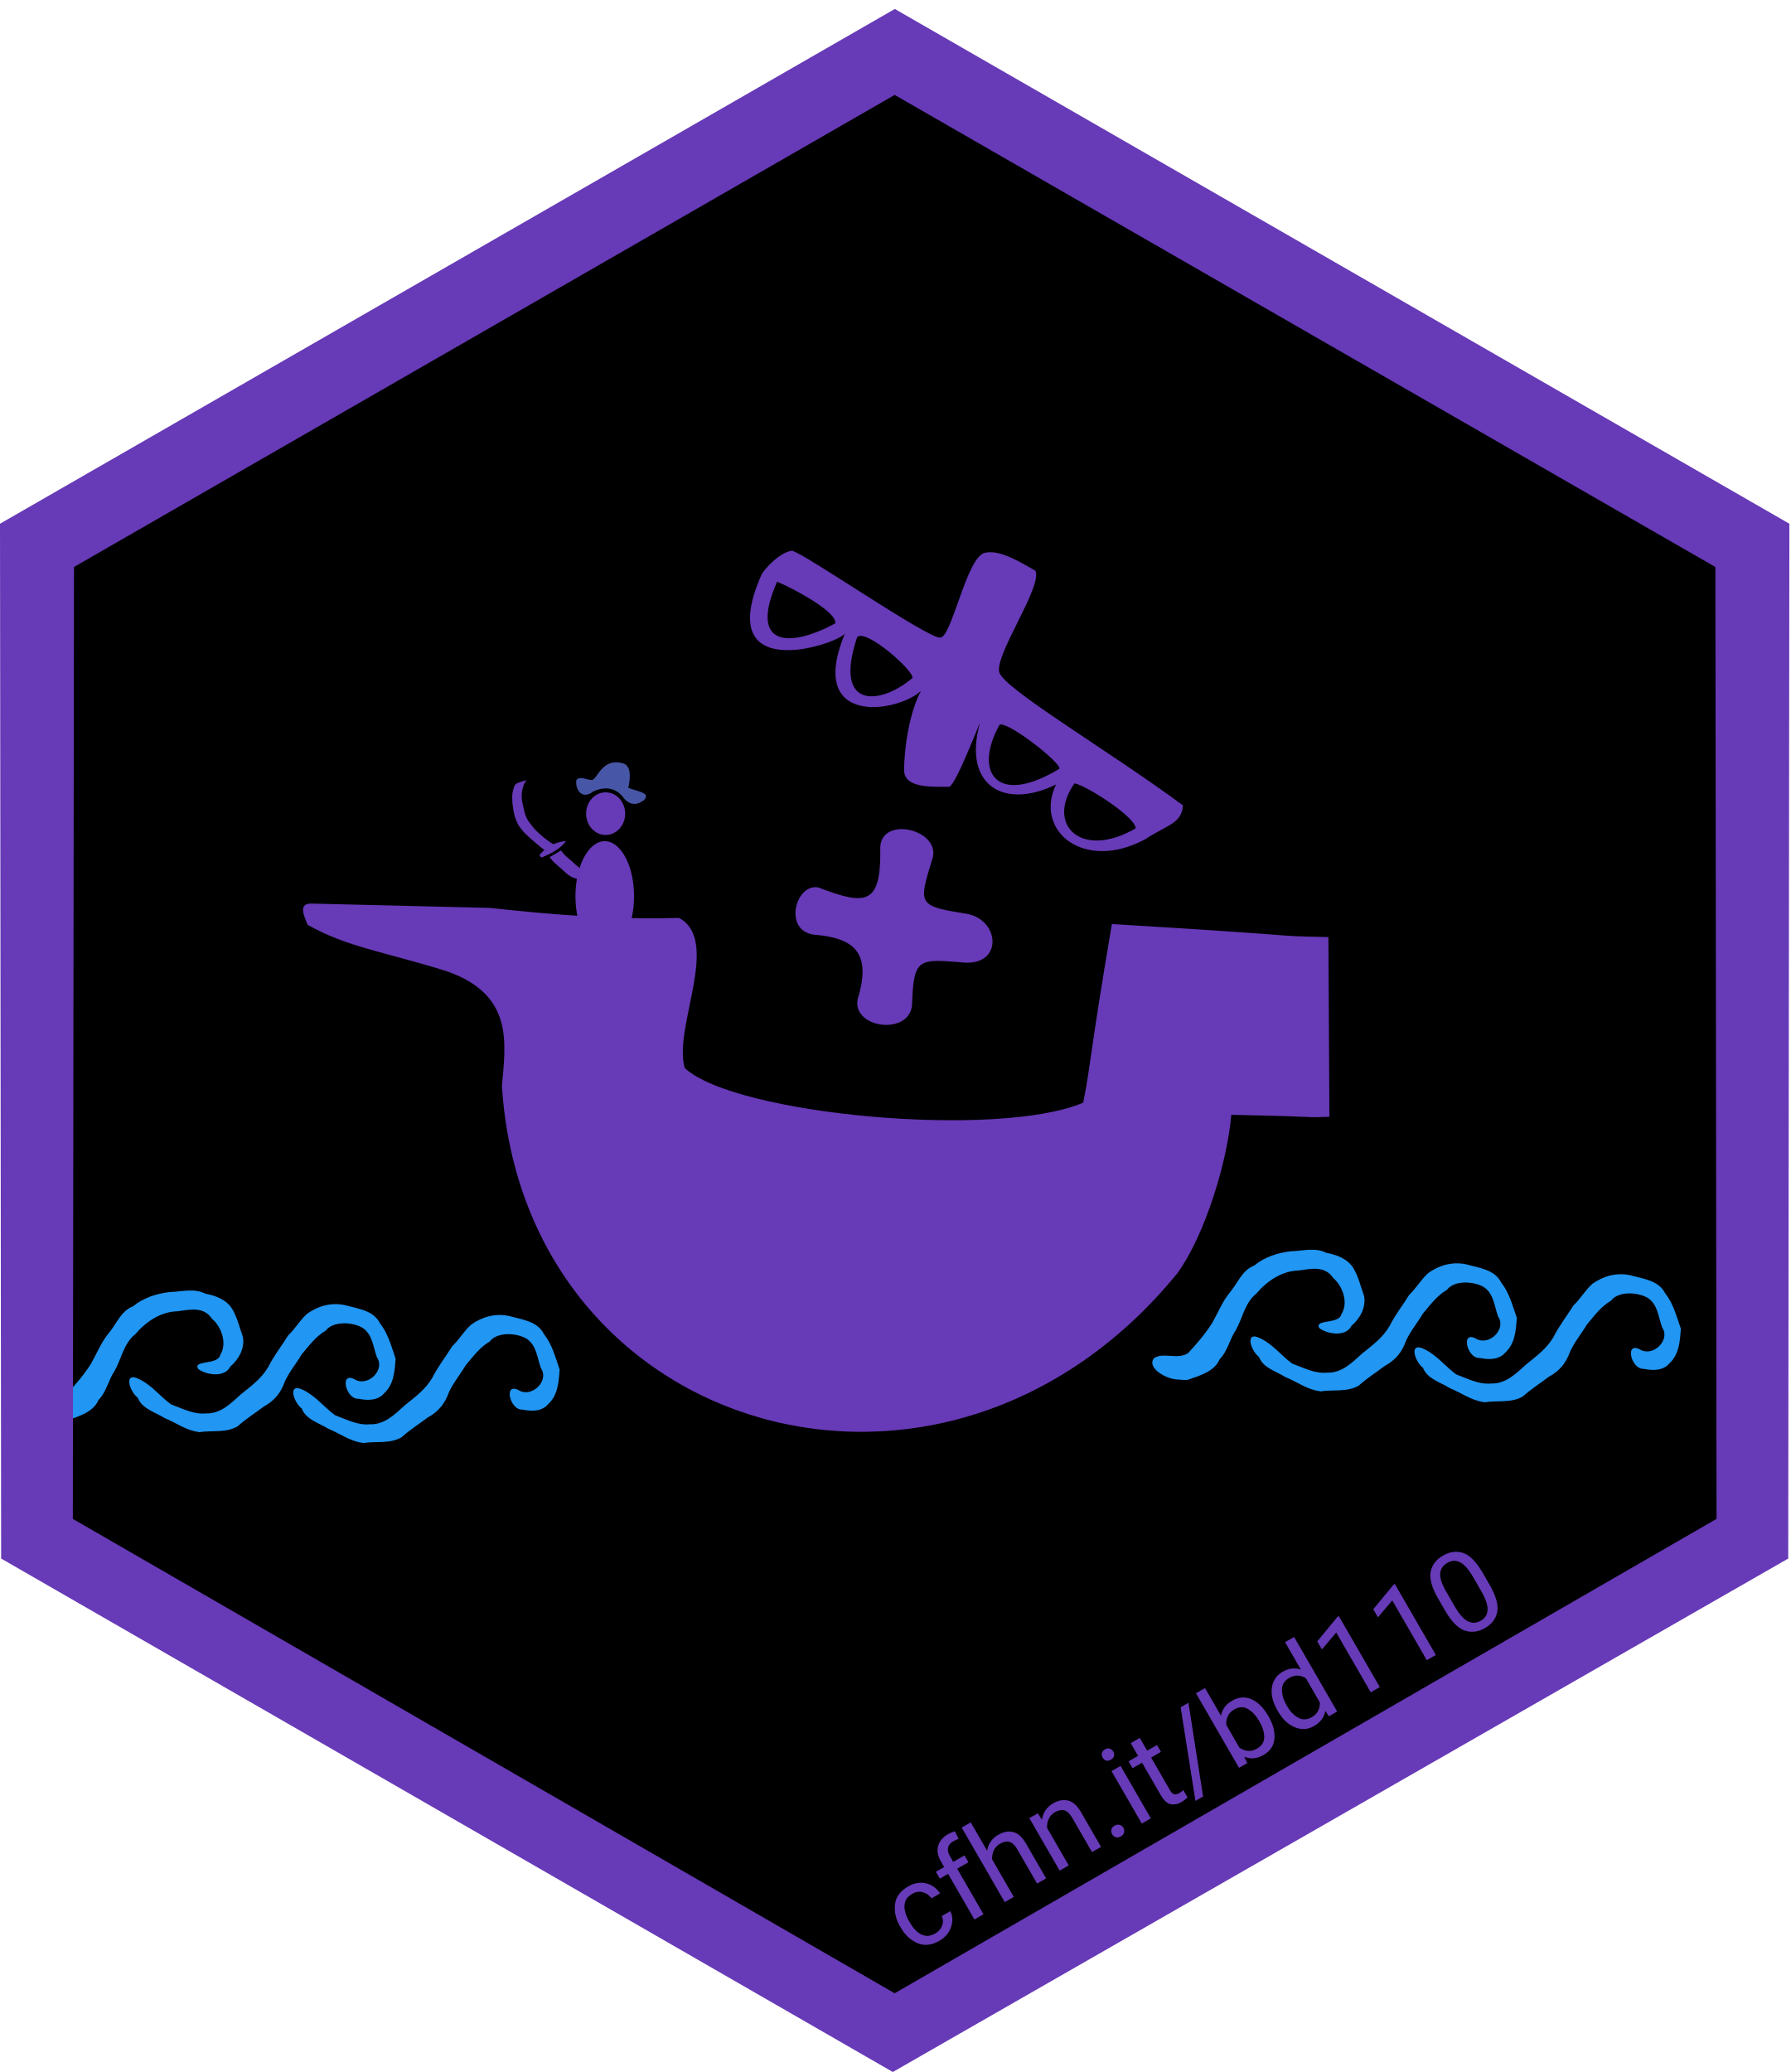
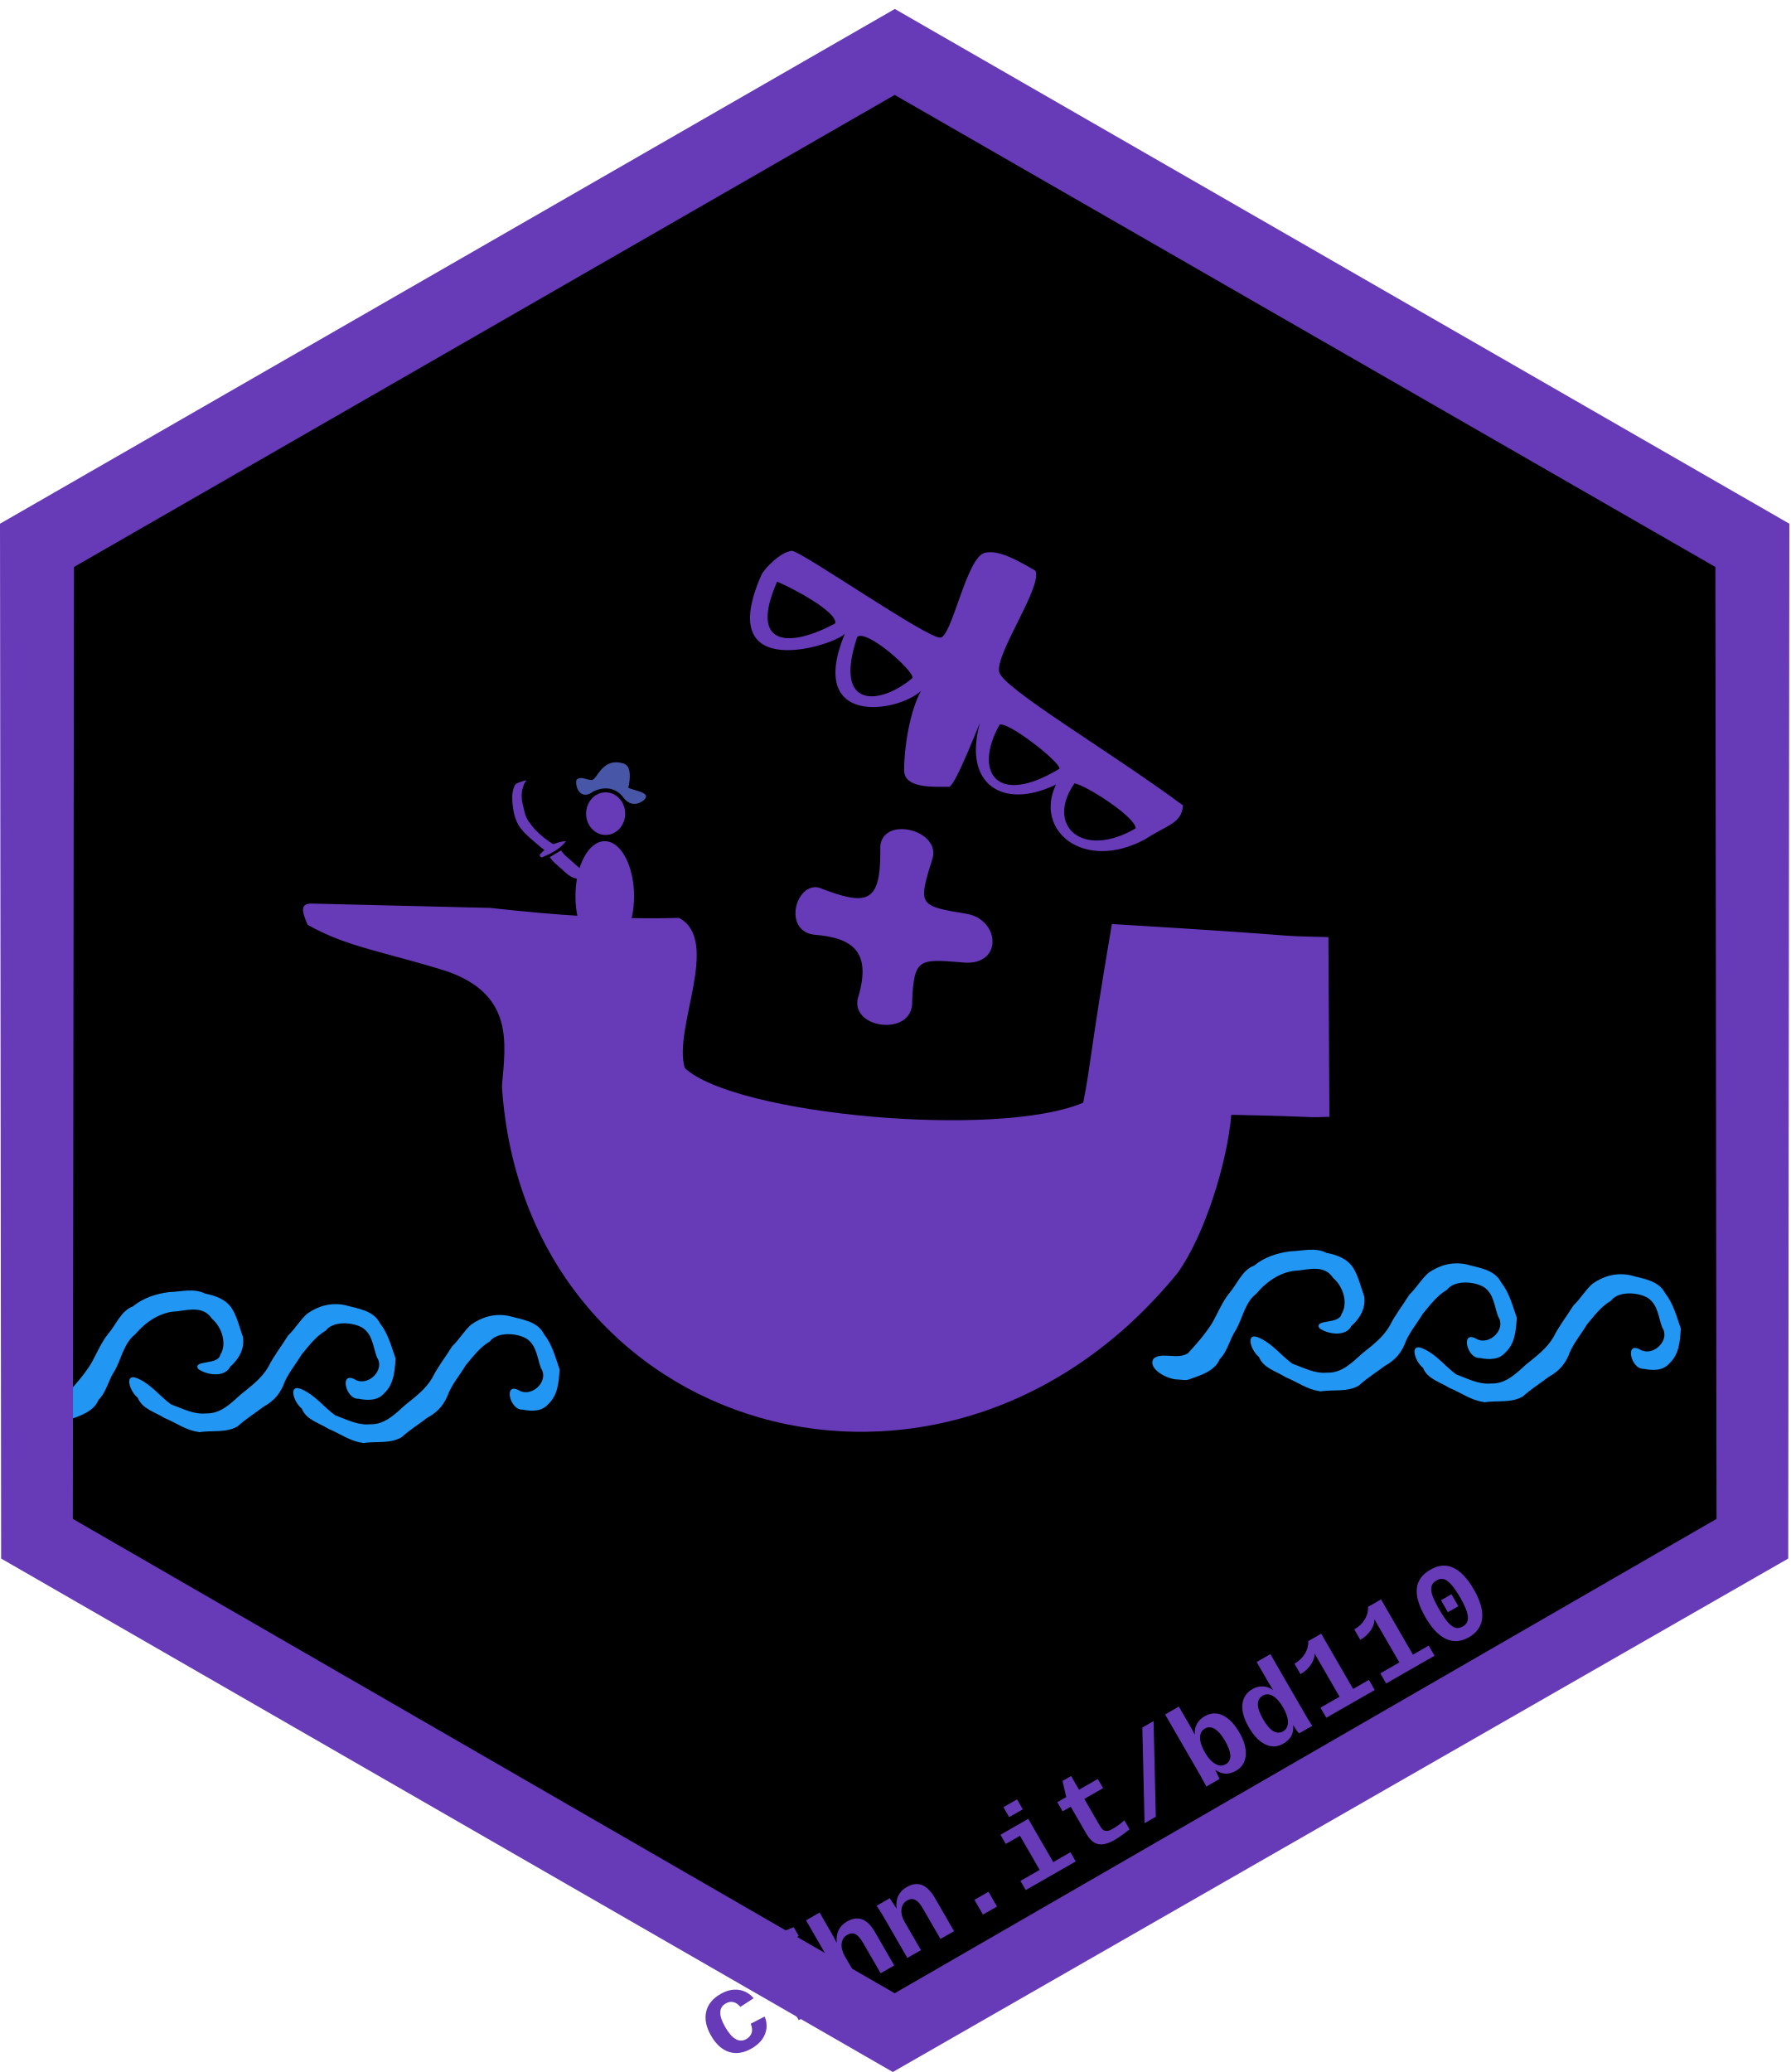
<svg xmlns="http://www.w3.org/2000/svg" width="4.39cm" height="5.08cm" viewBox="0 0 155.551 180" id="svg4532" version="1.1">
  <defs id="defs4534" />
  <g id="layer1" transform="translate(0,-872.3623)">
    <path d="m 77.308,876.88 c 0,0 -74.676,42.947 -74.876,42.947 0.201,0 1.004,83.888 0.803,83.888 0.201,0 74.876,44.954 74.676,44.954 0.201,0 74.073,-41.743 73.873,-41.743 0.201,0 1.405,-86.698 1.204,-86.698 0.201,0 -75.679,-43.349 -75.679,-43.349 z" id="svg_2-25" style="fill:#000000;stroke:#000000;stroke-width:0.602;stroke-miterlimit:4;stroke-dasharray:none" />
-     <text xml:space="preserve" style="font-style:normal;font-variant:normal;font-weight:normal;font-stretch:normal;line-height:0%;font-family:sans-serif;-inkscape-font-specification:'sans-serif, Normal';text-align:center;letter-spacing:0px;word-spacing:0px;writing-mode:lr-tb;text-anchor:middle;fill:#8bc34a;fill-opacity:1;stroke:none;stroke-width:1.501;stroke-linecap:butt;stroke-linejoin:miter;stroke-miterlimit:4;stroke-dasharray:none;stroke-opacity:1" x="-414.407" y="944.469" id="text4514" transform="matrix(0.8683635,-0.4978016,0.4996422,0.8651646,0,0)">
-       <tspan id="tspan4516" x="-414.407" y="944.469" style="font-style:normal;font-variant:normal;font-weight:normal;font-stretch:normal;font-size:9.975px;line-height:1.25;font-family:roboto;-inkscape-font-specification:roboto;fill:#673ab7;fill-opacity:1;stroke-width:1.501;stroke-miterlimit:4;stroke-dasharray:none">cfhn.it/bd110</tspan>
+     <text xml:space="preserve" style="font-style:normal;font-variant:normal;font-weight:bold;font-stretch:normal;line-height:0%;font-family:'Courier New', Courier, monospace;-inkscape-font-specification:'Courier New, Courier, monospace Bold';text-align:center;letter-spacing:0px;word-spacing:0px;writing-mode:lr-tb;text-anchor:middle;fill:#8bc34a;fill-opacity:1;stroke:none;stroke-width:1.501;stroke-linecap:butt;stroke-linejoin:miter;stroke-miterlimit:4;stroke-dasharray:none;stroke-opacity:1;" x="-414.407" y="944.469" id="text4514" transform="matrix(0.8683635,-0.4978016,0.4996422,0.8651646,0,0)">
+       <tspan id="tspan4516" x="-414.407" y="944.469" style="font-style:normal;font-variant:normal;font-weight:bold;font-stretch:normal;font-size:9.975px;line-height:1.25;font-family:'Courier New', Courier, monospace;-inkscape-font-specification:'Courier New, Courier, monospace Bold';fill:#673ab7;fill-opacity:1;stroke-width:1.501;stroke-miterlimit:4;stroke-dasharray:none;">cfhn.it/bd110</tspan>
    </text>
    <text xml:space="preserve" style="font-style:normal;font-variant:normal;font-weight:normal;font-stretch:normal;line-height:0%;font-family:sans-serif;-inkscape-font-specification:'sans-serif, Normal';text-align:center;letter-spacing:0px;word-spacing:0px;writing-mode:lr-tb;text-anchor:middle;fill:#000000;fill-opacity:1;stroke:none;stroke-width:1px;stroke-linecap:butt;stroke-linejoin:miter;stroke-opacity:1" x="51.264" y="952.682" id="text5699">
      <tspan id="tspan5701" x="54.34" y="952.682" style="font-size:17.5px;line-height:1.25"> </tspan>
    </text>
    <path style="fill:#673ab7;fill-opacity:1;stroke-width:0.136" d="m 43.603,966.72 c 0.322,-3.723 1.082,-7.982 -4.874,-10.012 -5.423,-1.687 -8.558,-2.06 -12.002,-4.004 -0.49,-1.118 -0.692,-1.871 0.354,-1.846 l 15.508,0.376 c 5.442,0.608 10.926,1.028 16.397,0.867 3.692,1.98 -0.546,9.593 0.504,13.043 4.305,4.052 27.143,6.176 34.614,3.011 0.713,-3.624 0.537,-4.029 2.489,-15.521 18.811,1.137 12.957,0.999 18.811,1.137 l 0.088,15.612 c -2.578,0.086 0,0 -8.525,-0.173 -0.339,4.101 -2.305,10.472 -4.668,13.743 -20.243,24.845 -56.73,14.141 -58.695,-16.233 z m 30.999,-7.886 c 1.072,-3.798 -0.507,-5.014 -3.911,-5.275 -2.684,-0.394 -1.563,-4.49 0.416,-4.099 4.185,1.626 5.395,1.426 5.369,-3.2 -0.236,-3.118 5.18,-1.934 4.557,0.604 -1.283,4.149 -1.321,4.19 3.041,4.9 2.881,0.595 3.062,4.696 -0.651,4.189 -3.53,-0.273 -4.03,-0.344 -4.18,3.385 0.144,3.194 -5.696,2.398 -4.642,-0.504 z m 17.139,-18.32 c -4.548,2.226 -8.097,0.049 -6.624,-5.292 0.127,-0.459 -2.061,5.324 -2.654,5.492 -1.439,-2.9e-4 -3.903,0.144 -3.916,-1.423 -0.015,-1.915 0.481,-5.138 1.463,-6.905 -2.059,1.89 -9.96,3.136 -6.616,-4.978 -0.73,0.953 -11.544,4.536 -7.219,-5.163 0.202,-0.391 1.528,-1.911 2.627,-2.035 0.95,0.127 11.736,7.606 12.876,7.543 1.013,0 2.282,-7 3.877,-7.367 1.264,-0.29 2.905,0.703 4.401,1.56 0.608,1.389 -3.47,7.16 -3.156,8.784 0.282,1.408 9.593,6.874 15.976,11.604 -0.149,1.586 -1.286,1.634 -3.299,2.942 -5.339,2.86 -9.661,-0.757 -7.735,-4.763 z m 6.915,3.814 c 0.071,-0.921 -4.23,-3.716 -5.307,-3.914 -2.529,3.592 0.592,6.651 5.307,3.914 z m -6.604,-5.193 c -4.2e-5,-0.621 -4.473,-4.105 -5.211,-3.818 -2.281,4.043 -0.333,7.194 5.211,3.818 z m -12.777,-7.878 c 0.091,-0.653 -4.002,-4.279 -4.806,-3.558 -2.145,6.395 2.082,5.888 4.806,3.558 z m -6.72,-4.734 c 0.242,-0.954 -3.552,-3.011 -5.045,-3.627 -2.506,5.701 1.122,5.737 5.045,3.627 z" id="path4663" />
    <path style="fill:#2196f3;fill-opacity:1;stroke-width:0.074" d="m 17.187,996.75 c -1.037,-0.139 -1.945,-0.819 -2.906,-1.205 -0.814,-0.518 -1.94,-0.789 -2.316,-1.762 -0.734,-0.559 -1.272,-2.342 0.161,-1.594 1.063,0.516 1.787,1.488 2.733,2.176 0.98,0.353 1.944,0.887 3.023,0.785 1.284,0.046 2.177,-0.875 3.054,-1.665 0.879,-0.711 1.787,-1.368 2.38,-2.392 0.49,-0.98 1.145,-1.792 1.712,-2.713 0.657,-0.629 1.011,-1.319 1.653,-1.89 0.971,-0.689 2.096,-1 3.295,-0.748 1.093,0.308 2.472,0.44 3.037,1.584 0.704,0.882 0.984,2.003 1.355,3.065 -0.079,1.112 -0.151,2.234 -1.004,3.018 -0.516,0.612 -1.39,0.643 -2.213,0.465 -1.136,0.082 -1.708,-2.518 -0.245,-1.63 1.136,0.552 2.562,-0.909 1.842,-1.96 -0.338,-0.899 -0.362,-1.968 -1.241,-2.564 -0.866,-0.521 -2.578,-0.615 -3.204,0.233 -0.858,0.494 -1.454,1.31 -2.096,2.071 -0.464,0.785 -1.066,1.493 -1.46,2.349 -0.352,0.995 -0.901,1.672 -1.846,2.191 -0.714,0.544 -1.562,1.073 -2.262,1.711 -1.02,0.595 -2.226,0.326 -3.346,0.507 z M 4.988,995.749 c -0.951,0.029 -2.759,-0.942 -2.168,-1.826 0.753,-0.598 2.087,0.137 2.986,-0.465 0.769,-0.828 1.498,-1.672 2.09,-2.611 0.51,-0.891 0.873,-1.834 1.516,-2.63 0.691,-0.79 1.079,-1.97 2.14,-2.368 0.894,-0.739 2.012,-1.098 3.157,-1.24 1.04,-0.026 2.14,-0.367 3.11,0.133 0.874,0.164 1.856,0.505 2.362,1.348 0.422,0.7 0.643,1.64 0.922,2.414 0.173,0.991 -0.352,1.94 -1.098,2.58 -0.495,1.006 -2.139,0.714 -2.798,0.193 -0.453,-0.798 1.731,-0.302 1.924,-1.205 0.626,-0.986 0.119,-2.447 -0.717,-3.147 -0.712,-1.079 -1.896,-0.8 -2.991,-0.648 -1.472,0.032 -2.757,0.913 -3.678,2.002 -1.007,0.793 -1.188,2.114 -1.787,3.175 -0.54,0.772 -0.686,1.805 -1.405,2.532 -0.423,1.033 -1.679,1.406 -2.665,1.753 -0.287,0.109 -0.604,0.02 -0.9,0.013 z" id="path4677" />
    <g id="svgg-2" style="fill:#673ab7;fill-opacity:1;stroke-width:1.501;stroke-miterlimit:4;stroke-dasharray:none" transform="matrix(0.4014817,0,0,0.4013776,-1.366633,865.6385)">
      <path style="fill:#673ab7;fill-opacity:1;fill-rule:evenodd;stroke-width:1.501;stroke-miterlimit:4;stroke-dasharray:none" d="M 194.898,0.584 1.273,111.996 1.52,335.969 c 192.945,111.129 0,0 192.945,111.129 193.754,-111.129 0,0 193.754,-111.129 l 0.246,-223.973 z m -0.029,18.604 177.586,102.172 0.248,206.025 c -177.84,102.672 0,0 -177.84,102.672 L 17.033,327.385 l 0.25,-206.029 z" transform="translate(2.130536,18.10956)" id="path5-11" />
    </g>
    <path style="fill:#2196f3;fill-opacity:1;stroke-width:0.074" d="m 31.437,997.694 c -1.037,-0.139 -1.945,-0.819 -2.906,-1.205 -0.814,-0.518 -1.94,-0.789 -2.316,-1.762 -0.734,-0.559 -1.272,-2.342 0.161,-1.594 1.063,0.516 1.787,1.488 2.733,2.176 0.98,0.353 1.944,0.887 3.023,0.785 1.284,0.046 2.177,-0.875 3.054,-1.665 0.879,-0.711 1.787,-1.368 2.38,-2.392 0.49,-0.98 1.145,-1.792 1.712,-2.713 0.657,-0.629 1.011,-1.319 1.653,-1.89 0.971,-0.689 2.096,-1 3.295,-0.748 1.093,0.308 2.472,0.44 3.037,1.584 0.704,0.882 0.984,2.003 1.355,3.065 -0.079,1.112 -0.151,2.234 -1.004,3.018 -0.516,0.612 -1.39,0.643 -2.213,0.465 -1.136,0.082 -1.708,-2.518 -0.245,-1.63 1.136,0.552 2.562,-0.909 1.842,-1.96 -0.338,-0.899 -0.362,-1.968 -1.241,-2.564 -0.866,-0.521 -2.578,-0.615 -3.204,0.233 -0.858,0.494 -1.454,1.31 -2.096,2.071 -0.464,0.785 -1.066,1.493 -1.46,2.349 -0.352,0.995 -0.901,1.672 -1.846,2.191 -0.714,0.544 -1.562,1.073 -2.262,1.711 -1.02,0.595 -2.226,0.326 -3.346,0.508 z" id="path4677-6" />
    <path style="fill:#2196f3;fill-opacity:1;stroke-width:0.074" d="m 114.591,993.207 c -1.037,-0.139 -1.945,-0.819 -2.906,-1.205 -0.814,-0.518 -1.94,-0.789 -2.316,-1.762 -0.734,-0.559 -1.272,-2.342 0.161,-1.593 1.063,0.516 1.787,1.488 2.733,2.176 0.98,0.353 1.944,0.887 3.023,0.785 1.284,0.046 2.177,-0.875 3.054,-1.665 0.879,-0.711 1.787,-1.368 2.38,-2.392 0.49,-0.98 1.145,-1.792 1.712,-2.713 0.657,-0.629 1.011,-1.319 1.653,-1.89 0.971,-0.689 2.096,-1 3.295,-0.749 1.093,0.308 2.472,0.44 3.037,1.584 0.704,0.882 0.984,2.003 1.355,3.065 -0.079,1.112 -0.151,2.234 -1.004,3.018 -0.516,0.612 -1.39,0.643 -2.213,0.465 -1.136,0.082 -1.708,-2.518 -0.245,-1.63 1.136,0.552 2.562,-0.909 1.842,-1.96 -0.338,-0.899 -0.362,-1.968 -1.241,-2.564 -0.866,-0.521 -2.578,-0.615 -3.204,0.233 -0.858,0.494 -1.454,1.31 -2.096,2.071 -0.464,0.785 -1.066,1.494 -1.46,2.349 -0.352,0.995 -0.901,1.672 -1.846,2.191 -0.714,0.544 -1.562,1.073 -2.262,1.711 -1.02,0.595 -2.226,0.326 -3.346,0.507 z m -12.199,-1.001 c -0.951,0.029 -2.759,-0.942 -2.168,-1.826 0.753,-0.598 2.087,0.137 2.986,-0.465 0.769,-0.828 1.498,-1.672 2.09,-2.611 0.51,-0.891 0.873,-1.834 1.516,-2.63 0.691,-0.789 1.079,-1.97 2.14,-2.368 0.894,-0.739 2.012,-1.098 3.157,-1.24 1.04,-0.026 2.14,-0.367 3.11,0.133 0.874,0.164 1.856,0.505 2.362,1.348 0.422,0.7 0.643,1.64 0.922,2.414 0.173,0.991 -0.352,1.94 -1.098,2.58 -0.495,1.006 -2.139,0.714 -2.798,0.193 -0.453,-0.798 1.731,-0.302 1.924,-1.205 0.626,-0.986 0.119,-2.447 -0.717,-3.147 -0.712,-1.079 -1.896,-0.8 -2.991,-0.648 -1.472,0.032 -2.757,0.913 -3.678,2.002 -1.007,0.793 -1.188,2.114 -1.787,3.175 -0.54,0.772 -0.686,1.805 -1.405,2.532 -0.423,1.033 -1.679,1.406 -2.665,1.753 -0.287,0.109 -0.604,0.02 -0.9,0.013 z" id="path4677-7" />
    <path style="fill:#2196f3;fill-opacity:1;stroke-width:0.074" d="m 128.842,994.151 c -1.037,-0.139 -1.945,-0.819 -2.906,-1.205 -0.814,-0.518 -1.94,-0.789 -2.316,-1.762 -0.734,-0.559 -1.272,-2.342 0.161,-1.594 1.063,0.516 1.787,1.488 2.733,2.176 0.98,0.353 1.944,0.887 3.023,0.785 1.284,0.046 2.177,-0.875 3.054,-1.665 0.879,-0.711 1.787,-1.368 2.38,-2.392 0.49,-0.98 1.145,-1.792 1.712,-2.712 0.657,-0.629 1.011,-1.319 1.653,-1.89 0.971,-0.689 2.096,-1 3.295,-0.748 1.093,0.308 2.472,0.44 3.037,1.584 0.704,0.882 0.984,2.003 1.355,3.065 -0.079,1.112 -0.151,2.234 -1.004,3.018 -0.516,0.612 -1.39,0.643 -2.213,0.465 -1.136,0.082 -1.708,-2.518 -0.245,-1.63 1.136,0.552 2.562,-0.909 1.842,-1.96 -0.338,-0.899 -0.362,-1.968 -1.241,-2.564 -0.866,-0.521 -2.578,-0.615 -3.204,0.233 -0.858,0.494 -1.454,1.31 -2.096,2.071 -0.464,0.785 -1.066,1.494 -1.46,2.349 -0.352,0.995 -0.901,1.672 -1.846,2.191 -0.714,0.544 -1.562,1.073 -2.262,1.711 -1.02,0.595 -2.226,0.326 -3.346,0.507 z" id="path4677-6-5" />
    <ellipse style="fill:#673ab7;fill-opacity:1;stroke-width:0.747" id="path4761" cx="52.537" cy="950.221" rx="2.546" ry="4.783" />
    <ellipse style="fill:#673ab7;fill-opacity:1;stroke-width:0.912" id="path4763" cx="52.614" cy="943.046" rx="1.697" ry="1.852" />
    <path style="fill:#673ab7;fill-opacity:1;stroke-width:0.938" id="path4771" d="m 50.446,948.815 c -0.218,-0.07 -0.435,-0.147 -0.656,-0.211 -0.145,-0.061 -0.279,-0.144 -0.411,-0.229 -0.121,-0.103 -0.241,-0.206 -0.364,-0.307 -0.117,-0.129 -0.246,-0.241 -0.383,-0.347 -0.137,-0.132 -0.286,-0.252 -0.428,-0.378 -0.135,-0.123 -0.258,-0.261 -0.365,-0.409 -0.059,-0.07 -0.031,-0.034 -0.086,-0.109 0,0 0.985,-0.583 0.985,-0.583 v 0 c 0.053,0.073 0.025,0.035 0.085,0.111 0.102,0.141 0.217,0.275 0.348,0.389 0.142,0.123 0.285,0.244 0.425,0.37 0.142,0.104 0.26,0.229 0.387,0.35 0.12,0.097 0.234,0.201 0.357,0.295 0.126,0.077 0.251,0.157 0.391,0.206 0.221,0.072 0.44,0.147 0.663,0.215 0,0 -0.948,0.638 -0.948,0.638 z" />
    <path style="fill:#673ab7;fill-opacity:1;stroke-width:0.938" id="path4773" d="m 47.479,946.298 c -0.304,-0.117 -0.797,-0.605 -1.052,-0.805 -0.249,-0.199 -0.483,-0.417 -0.712,-0.639 -0.185,-0.164 -0.34,-0.35 -0.487,-0.548 -0.155,-0.181 -0.26,-0.392 -0.356,-0.608 -0.09,-0.209 -0.155,-0.427 -0.214,-0.647 -0.049,-0.186 -0.063,-0.377 -0.095,-0.566 -0.032,-0.176 -0.048,-0.354 -0.057,-0.533 -0.006,-0.161 -0.007,-0.322 -0.005,-0.482 0.011,-0.165 0.034,-0.329 0.078,-0.489 0.028,-0.125 0.077,-0.243 0.122,-0.362 0.046,-0.102 0.127,-0.161 0.218,-0.219 0.086,-0.039 0.631,-0.231 0.83,-0.251 -0.073,0.093 -0.151,0.194 -0.22,0.31 -0.044,0.151 -0.098,0.314 -0.145,0.472 -0.035,0.154 -0.068,0.36 -0.064,0.519 0.006,0.174 0.001,0.338 0.033,0.51 0.034,0.186 0.088,0.385 0.128,0.57 0.054,0.215 0.112,0.518 0.197,0.723 0.091,0.209 0.189,0.413 0.339,0.588 0.144,0.192 0.353,0.483 0.529,0.647 0.223,0.221 0.448,0.439 0.695,0.633 0.251,0.189 0.659,0.536 0.965,0.622 -0.291,0.18 -0.444,0.361 -0.727,0.554 z" />
    <path style="fill:#673ab7;fill-opacity:1;stroke-width:0.938" id="path4775" d="m 49.176,945.432 c -0.504,0.674 -1.281,1.068 -2.089,1.412 -0.088,0.025 -0.235,-0.156 -0.207,-0.232 0.636,-0.714 1.457,-1.137 2.297,-1.18 z" />
    <path style="fill:#4756a6;fill-opacity:1;stroke:none;stroke-width:0.938px;stroke-linecap:butt;stroke-linejoin:miter;stroke-opacity:1" d="m 51.533,941.122 c 1.436,-0.674 2.314,0.059 2.666,0.586 0.586,0.703 1.26,0.557 1.758,0.146 0.645,-0.645 -0.719,-0.76 -1.377,-1.055 0,0 0.493,-1.832 -0.41,-2.109 -1.904,-0.586 -2.285,1.465 -2.783,1.436 -0.498,-0.029 -0.967,-0.381 -1.318,0 -0.114,0.854 0.51,1.75 1.465,0.996 z" id="path4777" />
  </g>
</svg>
